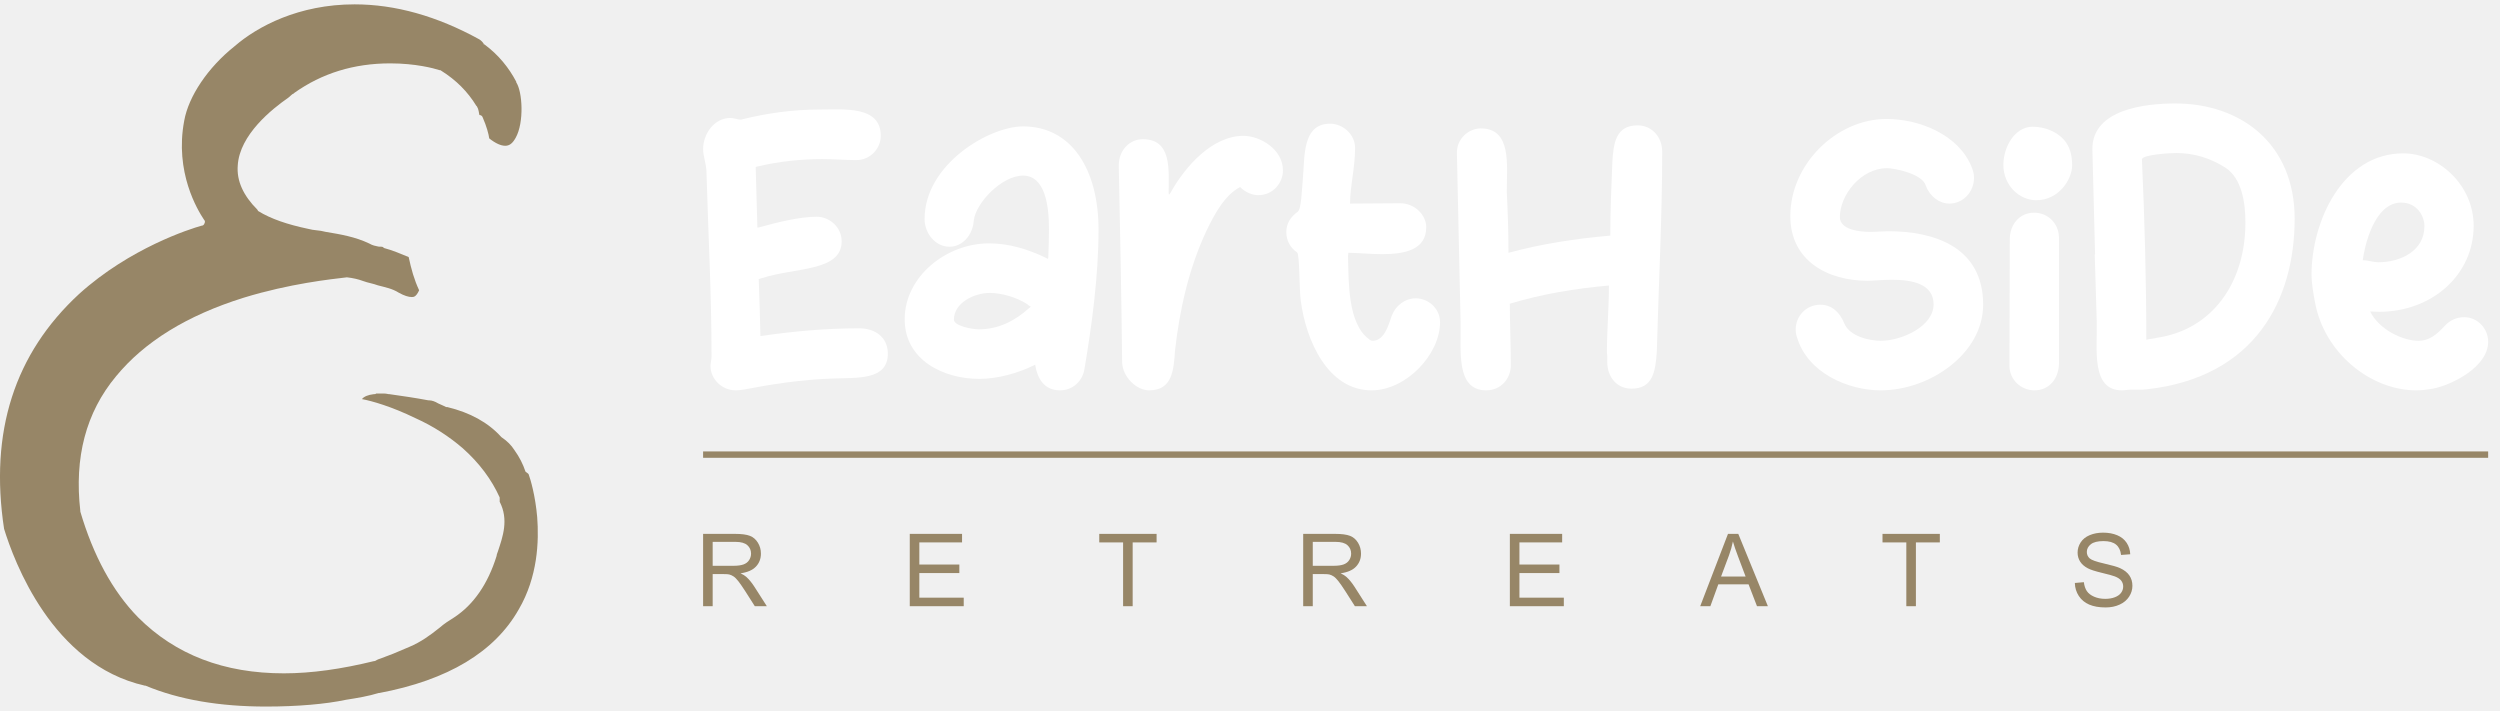
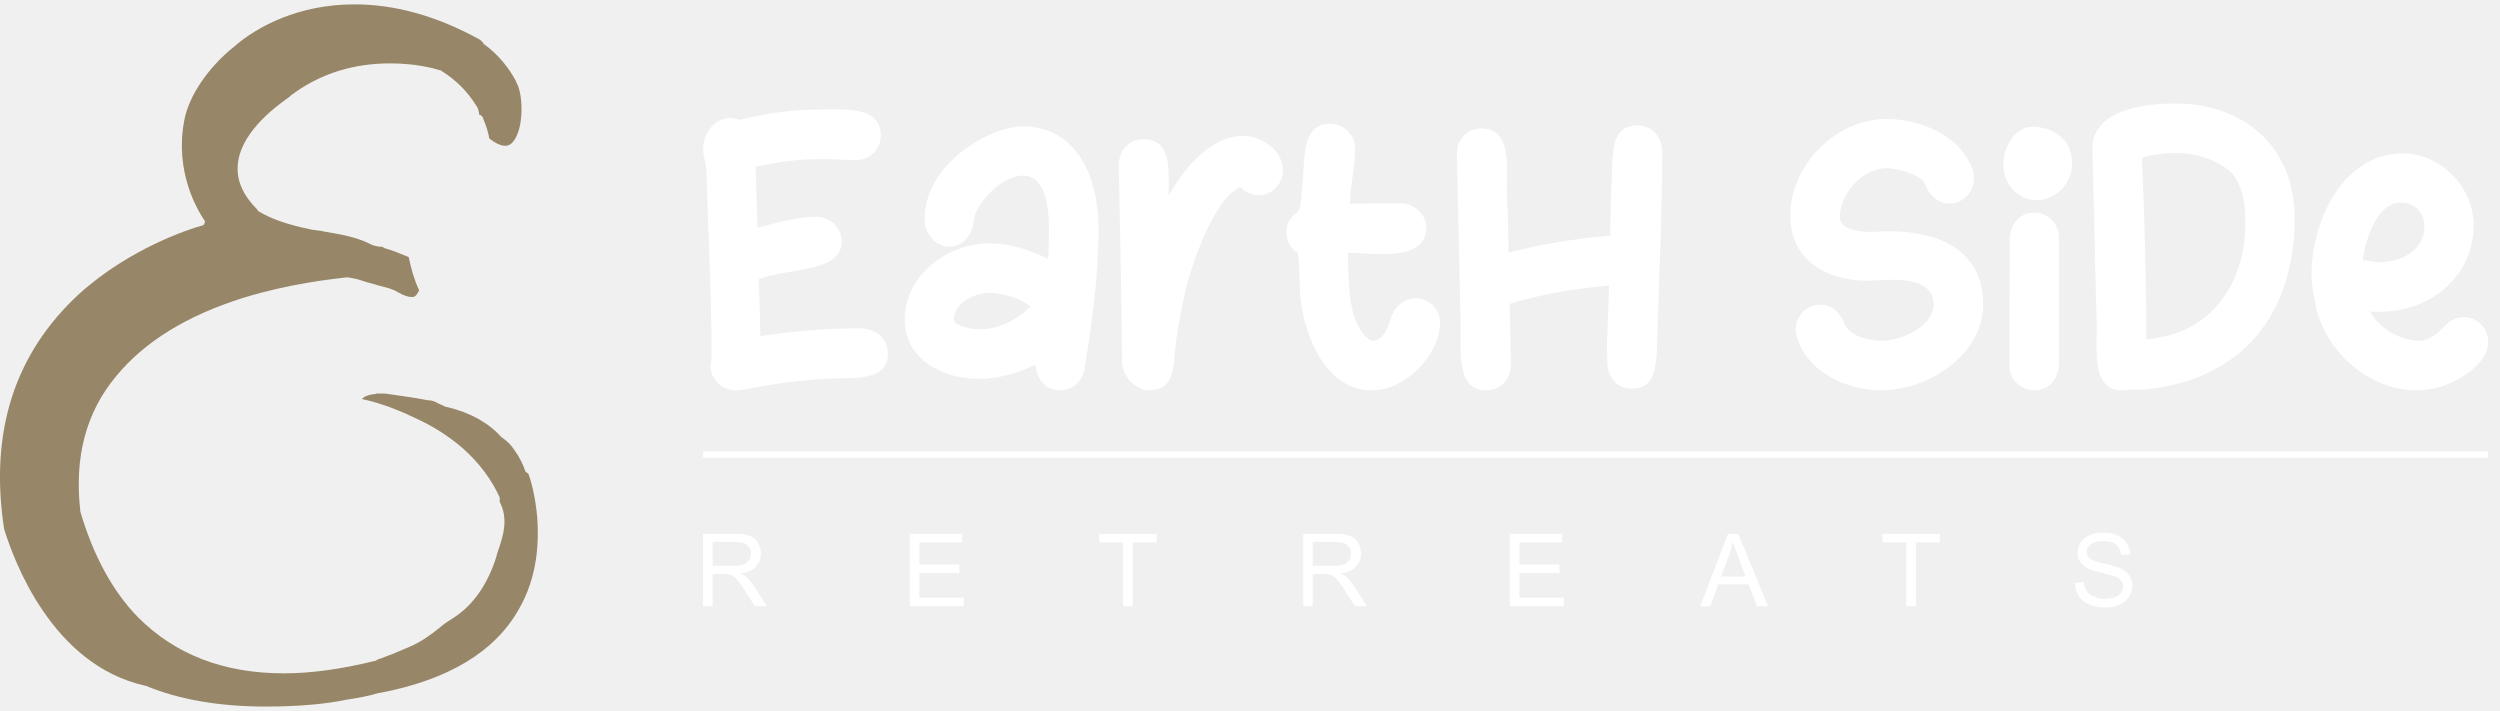
<svg xmlns="http://www.w3.org/2000/svg" contrastcolor="78D64B" template="Contrast" presentation="2.5" layouttype="undefined" specialfontid="undefined" id1="917" id2="000" companyname="Earth Side" companytagline="Retreats" version="1.1" viewBox="65 175 422 120">
  <g fill="#FFFFFF" fill-rule="nonzero" stroke="none" stroke-width="1" stroke-linecap="butt" stroke-linejoin="miter" stroke-miterlimit="10" stroke-dasharray="" stroke-dashoffset="0" font-family="none" font-weight="none" font-size="none" text-anchor="none" style="mix-blend-mode: normal">
    <g data-paper-data="{&quot;isGlobalGroup&quot;:true,&quot;bounds&quot;:{&quot;x&quot;:64.99999999999999,&quot;y&quot;:175.7343131261082,&quot;width&quot;:420,&quot;height&quot;:118.53137374778362}}">
-       <g fill="#978667" data-paper-data="{&quot;textHeightFactor&quot;:0.479392853378307,&quot;isSecondaryText&quot;:true}">
+       <g data-paper-data="{&quot;textHeightFactor&quot;:0.479392853378307,&quot;isSecondaryText&quot;:true}">
        <path d="M183.683,277.327v-12.208h5.413c1.088,0 1.915,0.11 2.482,0.329c0.566,0.219 1.019,0.607 1.357,1.162c0.339,0.555 0.508,1.169 0.508,1.84c0,0.866 -0.28,1.596 -0.841,2.19c-0.561,0.594 -1.427,0.972 -2.598,1.133c0.427,0.205 0.752,0.408 0.974,0.608c0.472,0.433 0.919,0.974 1.341,1.624l2.124,3.323h-2.032l-1.616,-2.54c-0.472,-0.733 -0.861,-1.294 -1.166,-1.682c-0.305,-0.389 -0.579,-0.661 -0.82,-0.816c-0.241,-0.155 -0.487,-0.264 -0.737,-0.325c-0.183,-0.039 -0.483,-0.058 -0.899,-0.058h-1.874v5.421zM185.299,270.507h3.473c0.738,0 1.316,-0.076 1.732,-0.229c0.416,-0.153 0.733,-0.397 0.949,-0.733c0.217,-0.336 0.325,-0.701 0.325,-1.095c0,-0.577 -0.21,-1.052 -0.629,-1.424c-0.419,-0.372 -1.081,-0.558 -1.986,-0.558h-3.864z" data-paper-data="{&quot;glyphName&quot;:&quot;R&quot;,&quot;glyphIndex&quot;:0,&quot;firstGlyphOfWord&quot;:true,&quot;word&quot;:1}" />
        <path d="M218.568,277.327v-12.208h8.827v1.441h-7.212v3.739h6.754v1.432h-6.754v4.156h7.495v1.441z" data-paper-data="{&quot;glyphName&quot;:&quot;E&quot;,&quot;glyphIndex&quot;:1,&quot;word&quot;:1}" />
        <path d="M254.578,277.327v-10.768h-4.022v-1.441h9.677v1.441h-4.039v10.768z" data-paper-data="{&quot;glyphName&quot;:&quot;T&quot;,&quot;glyphIndex&quot;:2,&quot;word&quot;:1}" />
        <path d="M284.979,277.327v-12.208h5.413c1.088,0 1.915,0.11 2.482,0.329c0.566,0.219 1.019,0.607 1.357,1.162c0.339,0.555 0.508,1.169 0.508,1.84c0,0.866 -0.28,1.596 -0.841,2.19c-0.561,0.594 -1.427,0.972 -2.598,1.133c0.427,0.205 0.752,0.408 0.974,0.608c0.472,0.433 0.919,0.974 1.341,1.624l2.124,3.323h-2.032l-1.616,-2.54c-0.472,-0.733 -0.861,-1.294 -1.166,-1.682c-0.305,-0.389 -0.579,-0.661 -0.82,-0.816c-0.241,-0.155 -0.487,-0.264 -0.737,-0.325c-0.183,-0.039 -0.483,-0.058 -0.899,-0.058h-1.874v5.421zM286.595,270.507h3.473c0.738,0 1.316,-0.076 1.732,-0.229c0.416,-0.153 0.733,-0.397 0.949,-0.733c0.217,-0.336 0.325,-0.701 0.325,-1.095c0,-0.577 -0.21,-1.052 -0.629,-1.424c-0.419,-0.372 -1.081,-0.558 -1.986,-0.558h-3.864z" data-paper-data="{&quot;glyphName&quot;:&quot;R&quot;,&quot;glyphIndex&quot;:3,&quot;word&quot;:1}" />
        <path d="M319.864,277.327v-12.208h8.827v1.441h-7.212v3.739h6.754v1.432h-6.754v4.156h7.495v1.441z" data-paper-data="{&quot;glyphName&quot;:&quot;E&quot;,&quot;glyphIndex&quot;:4,&quot;word&quot;:1}" />
        <path d="M351.995,277.327l4.688,-12.208h1.74l4.997,12.208h-1.84l-1.424,-3.697h-5.105l-1.341,3.697zM355.517,272.314h4.139l-1.274,-3.381c-0.389,-1.027 -0.677,-1.871 -0.866,-2.532c-0.155,0.783 -0.375,1.56 -0.658,2.332z" data-paper-data="{&quot;glyphName&quot;:&quot;A&quot;,&quot;glyphIndex&quot;:5,&quot;word&quot;:1}" />
        <path d="M386.788,277.327v-10.768h-4.022v-1.441h9.677v1.441h-4.039v10.768z" data-paper-data="{&quot;glyphName&quot;:&quot;T&quot;,&quot;glyphIndex&quot;:6,&quot;word&quot;:1}" />
        <path d="M415.232,273.405l1.524,-0.133c0.072,0.611 0.24,1.112 0.504,1.503c0.264,0.391 0.673,0.708 1.228,0.949c0.555,0.241 1.18,0.362 1.874,0.362c0.616,0 1.16,-0.092 1.632,-0.275c0.472,-0.183 0.823,-0.434 1.053,-0.754c0.23,-0.319 0.346,-0.668 0.346,-1.045c0,-0.383 -0.111,-0.718 -0.333,-1.003c-0.222,-0.286 -0.588,-0.526 -1.099,-0.72c-0.328,-0.128 -1.052,-0.326 -2.174,-0.595c-1.121,-0.269 -1.907,-0.523 -2.357,-0.762c-0.583,-0.305 -1.017,-0.684 -1.303,-1.137c-0.286,-0.452 -0.429,-0.959 -0.429,-1.52c0,-0.616 0.175,-1.192 0.525,-1.728c0.35,-0.536 0.861,-0.942 1.532,-1.22c0.672,-0.278 1.418,-0.416 2.24,-0.416c0.905,0 1.703,0.146 2.394,0.437c0.691,0.291 1.223,0.72 1.595,1.287c0.372,0.566 0.572,1.208 0.6,1.924l-1.549,0.117c-0.083,-0.772 -0.365,-1.355 -0.845,-1.749c-0.48,-0.394 -1.189,-0.591 -2.128,-0.591c-0.977,0 -1.689,0.179 -2.136,0.537c-0.447,0.358 -0.67,0.79 -0.67,1.295c0,0.439 0.158,0.799 0.475,1.083c0.311,0.283 1.123,0.573 2.436,0.87c1.313,0.297 2.214,0.557 2.702,0.779c0.711,0.328 1.235,0.743 1.574,1.245c0.339,0.502 0.508,1.081 0.508,1.736c0,0.65 -0.186,1.262 -0.558,1.836c-0.372,0.575 -0.906,1.022 -1.603,1.341c-0.697,0.319 -1.481,0.479 -2.353,0.479c-1.105,0 -2.031,-0.161 -2.777,-0.483c-0.747,-0.322 -1.332,-0.806 -1.757,-1.453c-0.425,-0.647 -0.648,-1.378 -0.67,-2.194z" data-paper-data="{&quot;glyphName&quot;:&quot;S&quot;,&quot;glyphIndex&quot;:7,&quot;lastGlyphOfWord&quot;:true,&quot;word&quot;:1}" />
        <path d="M183.683,252.277v-1.077h301.317v1.077z" data-paper-data="{&quot;isContainerTopLineAboveSecondaryText&quot;:true}" />
      </g>
      <g data-paper-data="{&quot;isPrimaryText&quot;:true}">
        <path d="M192.56,203.22c0.114,-0.057 0.171,-0.114 0.285,-0.114c3.585,-0.854 7.341,-1.252 10.983,-1.252c1.935,0 3.927,0.171 5.691,0.171c2.504,0 4.154,-2.049 4.154,-4.097c0,-5.122 -6.203,-4.439 -10.357,-4.439c-4.496,0 -8.877,0.626 -13.031,1.65c-0.114,0.057 -0.171,0.057 -0.285,0.057c-0.455,0 -1.138,-0.285 -1.707,-0.285c-2.731,0 -4.609,2.675 -4.609,5.292c0,1.081 0.569,2.618 0.569,3.87c0.285,10.243 0.854,20.315 0.854,31.128c0,0.512 -0.171,1.081 -0.171,1.593c0,2.162 1.878,4.097 4.268,4.097c0.398,0 0.854,-0.057 1.252,-0.114c4.723,-0.91 9.788,-1.707 15.023,-1.878c4.211,-0.171 9.389,0.341 9.389,-4.211c0,-2.675 -2.049,-4.268 -4.837,-4.268c-5.406,0 -10.812,0.455 -16.673,1.309c-0.057,-3.244 -0.171,-6.43 -0.285,-9.617c0.171,0 0.341,-0.171 0.569,-0.171c5.577,-1.821 13.43,-1.081 13.43,-6.203c0,-2.39 -2.049,-4.154 -4.211,-4.154c-2.902,0 -6.715,0.967 -9.617,1.764c-0.114,0.057 -0.228,0.057 -0.398,0.057c-0.114,-3.414 -0.171,-6.772 -0.285,-10.186z" data-paper-data="{&quot;glyphName&quot;:&quot;E&quot;,&quot;glyphIndex&quot;:0,&quot;firstGlyphOfWord&quot;:true,&quot;word&quot;:1}" />
        <path d="M239.735,236.567c0.398,2.447 1.593,4.325 4.211,4.325c2.106,0 3.756,-1.536 4.097,-3.528c1.252,-7.398 2.39,-15.763 2.39,-23.616c0,-10.072 -4.496,-17.413 -12.747,-17.413c-5.691,0 -16.617,6.373 -16.617,15.649c0,2.333 1.764,4.666 4.211,4.666c2.162,0 3.927,-1.935 4.097,-4.439c0.341,-2.959 4.723,-7.568 8.308,-7.568c3.756,0 4.382,5.122 4.382,9.048c0,1.536 -0.057,3.073 -0.114,4.666c0,0.114 0,0.228 -0.057,0.341c-0.171,-0.057 -0.285,-0.114 -0.341,-0.171c-3.073,-1.48 -6.26,-2.447 -9.617,-2.447c-7.17,0 -14.226,5.577 -14.226,12.804c0,6.943 6.601,10.072 12.576,10.072c3.13,0 6.601,-0.967 9.446,-2.39zM238.996,226.722c-0.114,0.171 -0.171,0.228 -0.285,0.285c-2.333,2.106 -5.122,3.585 -8.479,3.585c-1.138,0 -4.211,-0.569 -4.211,-1.65c0,-2.845 3.471,-4.496 6.032,-4.496c1.935,0 4.439,0.683 6.317,1.878c0.114,0.114 0.455,0.398 0.626,0.398z" data-paper-data="{&quot;glyphName&quot;:&quot;a&quot;,&quot;glyphIndex&quot;:1,&quot;word&quot;:1}" />
        <path d="M274.334,206.577c0.854,0.854 1.992,1.366 3.073,1.366c2.504,0 4.154,-2.106 4.154,-4.154c0,-3.699 -3.983,-5.861 -6.658,-5.861c-5.292,0 -9.845,5.178 -12.292,9.56c-0.114,0.114 -0.114,0.285 -0.285,0.341c-0.057,-0.114 -0.057,-0.228 -0.057,-0.285c0,-3.927 0.569,-9.048 -4.382,-9.048c-2.162,0 -4.04,1.821 -4.04,4.439c0.228,11.04 0.455,22.193 0.569,33.29c0.114,2.447 2.447,4.666 4.552,4.666c3.927,0 4.154,-3.414 4.382,-6.772c0.74,-6.601 2.276,-13.771 5.349,-20.259c1.309,-2.731 3.073,-5.975 5.634,-7.284z" data-paper-data="{&quot;glyphName&quot;:&quot;r&quot;,&quot;glyphIndex&quot;:2,&quot;word&quot;:1}" />
        <path d="M292.886,209.366c0,-2.902 0.854,-6.089 0.854,-9.389c0,-2.276 -2.049,-4.097 -4.211,-4.097c-4.78,0 -4.268,5.691 -4.609,9.389c-0.171,1.536 -0.228,5.008 -0.854,5.463c-1.252,0.91 -1.935,1.992 -1.935,3.471c0,1.423 0.683,2.618 1.821,3.414c0.455,0.285 0.341,6.317 0.626,8.194c0.854,6.544 4.496,15.08 11.95,15.08c5.804,0 11.552,-6.032 11.552,-11.495c0,-2.333 -1.992,-4.04 -4.097,-4.04c-1.821,0 -3.414,1.252 -4.04,2.902c-0.455,1.195 -1.138,4.268 -3.244,4.268c-0.228,0 -0.455,-0.114 -0.626,-0.285c-3.585,-2.618 -3.414,-9.674 -3.528,-14.056c0,-0.171 0.057,-0.285 0.057,-0.512c1.536,0 3.642,0.228 5.691,0.228c3.756,0 7.455,-0.683 7.455,-4.552c0,-2.049 -1.935,-4.04 -4.382,-4.04c-2.845,0 -5.634,0.057 -8.479,0.057z" data-paper-data="{&quot;glyphName&quot;:&quot;t&quot;,&quot;glyphIndex&quot;:3,&quot;word&quot;:1}" />
        <path d="M319.631,217.674c0,-3.414 -0.114,-6.886 -0.285,-10.3c0,-4.552 0.854,-10.698 -4.382,-10.698c-1.992,0 -4.04,1.65 -4.04,4.097c0.228,9.731 0.398,19.12 0.626,28.737c0.114,4.496 -0.91,11.381 4.325,11.381c2.447,0 4.154,-1.935 4.154,-4.268c0,-3.471 -0.171,-6.886 -0.171,-10.357c5.463,-1.65 11.04,-2.561 16.73,-3.073c0,3.756 -0.341,7.568 -0.341,11.324c0,0.171 0.057,0.398 0.057,0.569c0,0.341 0,0.683 0,1.024c0,2.504 1.593,4.496 4.097,4.496c3.585,0 4.04,-2.845 4.268,-6.26c0.285,-10.755 0.91,-22.592 0.91,-33.745c0,-2.447 -1.707,-4.439 -4.154,-4.439c-3.699,0 -4.097,3.016 -4.268,6.43c-0.171,4.04 -0.341,8.138 -0.341,12.178c-5.804,0.512 -11.495,1.366 -17.186,2.902z" data-paper-data="{&quot;glyphName&quot;:&quot;h&quot;,&quot;glyphIndex&quot;:4,&quot;lastGlyphOfWord&quot;:true,&quot;word&quot;:1}" />
        <path d="M383.764,214.032c-0.512,0 -1.081,0.057 -1.65,0.057v0c0,0 -0.512,0.057 -1.309,0.057c-1.878,0 -5.235,-0.341 -5.235,-2.504c0,-3.699 3.528,-8.251 7.967,-8.251c1.195,0 5.975,0.91 6.544,2.959c0.683,1.821 2.276,3.016 3.983,3.016c2.276,0 4.154,-1.935 4.154,-4.382c0,-0.626 -0.171,-1.195 -0.398,-1.764c-2.106,-5.349 -8.65,-8.138 -14.397,-8.138c-8.422,0 -16.218,7.625 -16.218,16.389c0,7.568 6.317,10.926 13.088,10.926c0.797,0 2.39,-0.171 4.097,-0.171c3.244,0 6.999,0.626 6.999,4.154c0,3.699 -5.349,6.146 -8.934,6.146c-1.764,0 -5.235,-0.683 -6.146,-2.959c-0.797,-1.935 -2.162,-3.13 -4.04,-3.13c-2.504,0 -4.154,2.049 -4.154,4.154c0,0.455 0.057,0.91 0.228,1.366c1.764,5.975 8.593,8.934 14.113,8.934c8.308,0 17.299,-6.203 17.299,-14.454c0,-9.845 -8.422,-12.405 -15.991,-12.405z" data-paper-data="{&quot;glyphName&quot;:&quot;S&quot;,&quot;glyphIndex&quot;:5,&quot;firstGlyphOfWord&quot;:true,&quot;word&quot;:2}" />
        <path d="M412.502,214.487c-0.285,-1.992 -1.935,-3.585 -4.154,-3.585c-2.447,0 -4.097,1.992 -4.097,4.496c0,7.113 -0.057,14.226 -0.057,21.34c0,2.39 1.992,4.154 4.211,4.154c2.561,0 4.154,-2.049 4.154,-4.666c0,-6.943 0,-13.885 0,-20.828c0,-0.285 0,-0.626 -0.057,-0.91zM413.412,198.611c-1.195,-1.366 -3.244,-2.219 -5.292,-2.219c-3.073,0 -4.951,3.471 -4.951,6.43c0,3.414 2.618,5.975 5.577,5.975c3.813,0 6.032,-3.585 6.032,-5.861c0,-1.935 -0.455,-3.244 -1.366,-4.325z" data-paper-data="{&quot;glyphName&quot;:&quot;i&quot;,&quot;glyphIndex&quot;:6,&quot;word&quot;:2}" />
        <path d="M418.648,217.959h-0.057c0.114,3.813 0.228,7.568 0.341,11.381c0.114,4.552 -1.024,11.552 4.268,11.552c0.455,0 0.967,-0.114 1.423,-0.114c0.455,0 0.91,0 1.366,0c0.455,0 0.91,0 1.366,-0.057c18.381,-2.049 24.982,-15.194 24.982,-28.794c0,-12.69 -9.105,-19.462 -20.145,-19.462c-4.894,0 -13.999,0.91 -13.999,7.682c0.171,5.918 0.285,11.893 0.455,17.812zM427.297,232.356c0,-9.731 -0.285,-20.6 -0.74,-30.445c0,-0.797 4.666,-1.081 5.804,-1.081c2.959,0 5.747,0.854 8.251,2.447c2.845,1.821 3.414,6.032 3.414,9.276c0,10.3 -5.691,18.096 -14.909,19.462c-0.569,0.171 -1.309,0.171 -1.821,0.341z" data-paper-data="{&quot;glyphName&quot;:&quot;d&quot;,&quot;glyphIndex&quot;:7,&quot;word&quot;:2}" />
        <path d="M465.083,227.576c0.512,0 0.967,0.057 1.48,0.057c8.991,0 15.991,-6.26 15.991,-14.511c0,-6.943 -5.975,-12.235 -11.893,-12.235c-10.186,0 -15.478,11.381 -15.478,20.543c0,1.195 0.285,3.016 0.569,4.496c1.536,8.65 9.389,14.966 17.129,14.966c0.91,0 1.821,-0.114 2.788,-0.285c3.244,-0.626 9.333,-3.699 9.333,-7.91c0,-2.276 -1.821,-4.154 -4.04,-4.154c-1.366,0 -2.447,0.569 -3.244,1.423c-1.423,1.536 -2.675,2.561 -4.496,2.561c-2.561,0 -6.601,-1.821 -8.138,-4.951zM463.831,218.926c0.285,-2.219 1.878,-9.731 6.487,-9.731c2.618,0 3.927,2.219 3.927,3.983c0,4.211 -4.097,6.089 -7.739,6.089c-0.91,0 -1.821,-0.341 -2.675,-0.341z" data-paper-data="{&quot;glyphName&quot;:&quot;e&quot;,&quot;glyphIndex&quot;:8,&quot;lastGlyphOfWord&quot;:true,&quot;word&quot;:2}" />
      </g>
      <g fill="#978667" data-paper-data="{&quot;fillRule&quot;:&quot;nonzero&quot;,&quot;fillRuleOriginal&quot;:&quot;nonzero&quot;,&quot;isIcon&quot;:true,&quot;iconStyle&quot;:&quot;standalone&quot;,&quot;selectedEffects&quot;:{&quot;container&quot;:&quot;&quot;,&quot;transformation&quot;:&quot;&quot;,&quot;pattern&quot;:&quot;&quot;},&quot;bounds&quot;:{&quot;x&quot;:64.99999999999999,&quot;y&quot;:175.7343131261082,&quot;width&quot;:90.78345873979039,&quot;height&quot;:118.53137374778362},&quot;iconType&quot;:&quot;icon&quot;,&quot;rawIconId&quot;:&quot;8f5cf720-f14b-4ff9-963b-604b6e14c36a&quot;,&quot;isDetailed&quot;:false,&quot;suitableAsStandaloneIcon&quot;:true}">
        <path d="M152.565,277.866c3.218,-5.501 3.425,-11.521 3.114,-15.569c-0.311,-3.633 -1.142,-6.435 -1.453,-7.265l-0.104,-0.104c-0.104,-0.104 -0.311,-0.208 -0.415,-0.311c-0.415,-1.246 -1.038,-2.491 -1.868,-3.633c-0.519,-0.83 -1.246,-1.557 -2.18,-2.18l-0.104,-0.104c-2.18,-2.387 -5.19,-4.048 -9.03,-4.982h-0.208c-0.208,-0.104 -0.623,-0.311 -1.349,-0.623c-0.519,-0.311 -1.038,-0.519 -1.557,-0.519h-0.104c-2.18,-0.415 -4.359,-0.727 -6.539,-1.038c-0.311,0 -0.519,-0.104 -0.83,-0.104h-0.934h-0.415h-0.104c-0.104,0.104 -0.208,0.104 -0.415,0.104c-0.934,0.104 -1.661,0.415 -1.972,0.83c1.661,0.311 4.982,1.246 9.03,3.218c3.01,1.349 5.709,3.114 7.992,5.086c2.802,2.491 4.878,5.293 6.228,8.303v0.415v0.104v0.208c1.557,3.01 0.519,5.916 -0.311,8.407c-0.104,0.311 -0.208,0.519 -0.208,0.727c-1.453,4.671 -3.84,8.2 -7.162,10.379c-0.83,0.519 -1.661,1.038 -2.491,1.764c-1.557,1.246 -3.114,2.387 -5.086,3.218l-2.699,1.142c-0.727,0.311 -1.453,0.519 -2.18,0.83c-0.415,0.104 -0.727,0.311 -0.934,0.415h-0.104c-5.501,1.349 -10.587,2.076 -15.258,2.076c-10.068,0 -18.268,-3.114 -24.599,-9.445c-4.359,-4.463 -7.577,-10.483 -9.757,-17.852v-0.104c-1.038,-9.03 0.934,-16.607 6.02,-22.731c4.774,-5.812 11.936,-10.275 21.589,-13.285c7.784,-2.387 14.739,-3.114 17.333,-3.425h0.104c0.934,0.104 1.868,0.311 2.699,0.623c0.83,0.311 1.661,0.415 2.491,0.727c1.142,0.311 2.387,0.519 3.529,1.246c0.934,0.519 1.661,0.727 2.18,0.727c0.311,0 0.727,0 1.246,-1.142c-0.83,-1.764 -1.349,-3.633 -1.764,-5.605c-1.246,-0.519 -2.699,-1.142 -4.256,-1.557v-0.104c-0.208,-0.104 -0.519,-0.104 -0.83,-0.104c-0.519,-0.104 -1.038,-0.208 -1.557,-0.519c-2.387,-1.142 -4.878,-1.557 -7.369,-1.972c-1.142,-0.311 -1.868,-0.208 -3.01,-0.519c-3.425,-0.727 -6.228,-1.661 -8.407,-3.01c0,-0.104 -0.104,-0.104 -0.104,-0.208c-2.387,-2.387 -3.529,-4.878 -3.321,-7.473c0.311,-5.19 5.812,-9.549 8.511,-11.417c0.415,-0.311 0.623,-0.623 0.934,-0.727l0.104,-0.104c4.671,-3.321 10.068,-4.982 16.192,-4.982c4.256,0 7.369,0.83 8.303,1.142c0.104,0 0.208,0 0.311,0.104c2.491,1.557 4.463,3.529 5.916,5.916l0.104,0.104c0.311,0.519 0.311,1.038 0.415,1.453c0.208,0 0.415,0.104 0.519,0.311c0.727,1.661 1.038,2.906 1.142,3.633c1.038,0.83 1.972,1.246 2.699,1.246c0.727,0 1.246,-0.415 1.764,-1.349c1.453,-2.595 1.142,-7.784 0.104,-9.341v-0.104c-1.246,-2.387 -3.01,-4.567 -5.397,-6.331h-0.104v-0.104c-0.208,-0.311 -0.415,-0.519 -0.727,-0.727c-7.162,-3.944 -14.22,-5.916 -21.07,-5.916c-9.445,0 -16.399,3.737 -20.24,7.058c-4.567,3.633 -7.784,8.511 -8.511,12.559c-1.661,8.719 2.283,15.154 3.321,16.711c0.208,0.208 0.208,0.415 0.104,0.623c-0.104,0.311 -0.311,0.415 -0.519,0.415c-1.868,0.519 -12.04,3.737 -20.655,11.521c-10.898,10.068 -15.154,23.25 -12.663,39.649c1.661,5.397 8.096,22.938 23.769,26.467h0.104c5.709,2.387 12.559,3.529 20.343,3.529c5.293,0 10.068,-0.415 13.493,-1.142c1.972,-0.311 3.84,-0.623 5.501,-1.142h0.104c11.625,-2.18 19.513,-6.954 23.561,-14.116z" data-paper-data="{&quot;isPathIcon&quot;:true}" />
      </g>
    </g>
  </g>
</svg>
